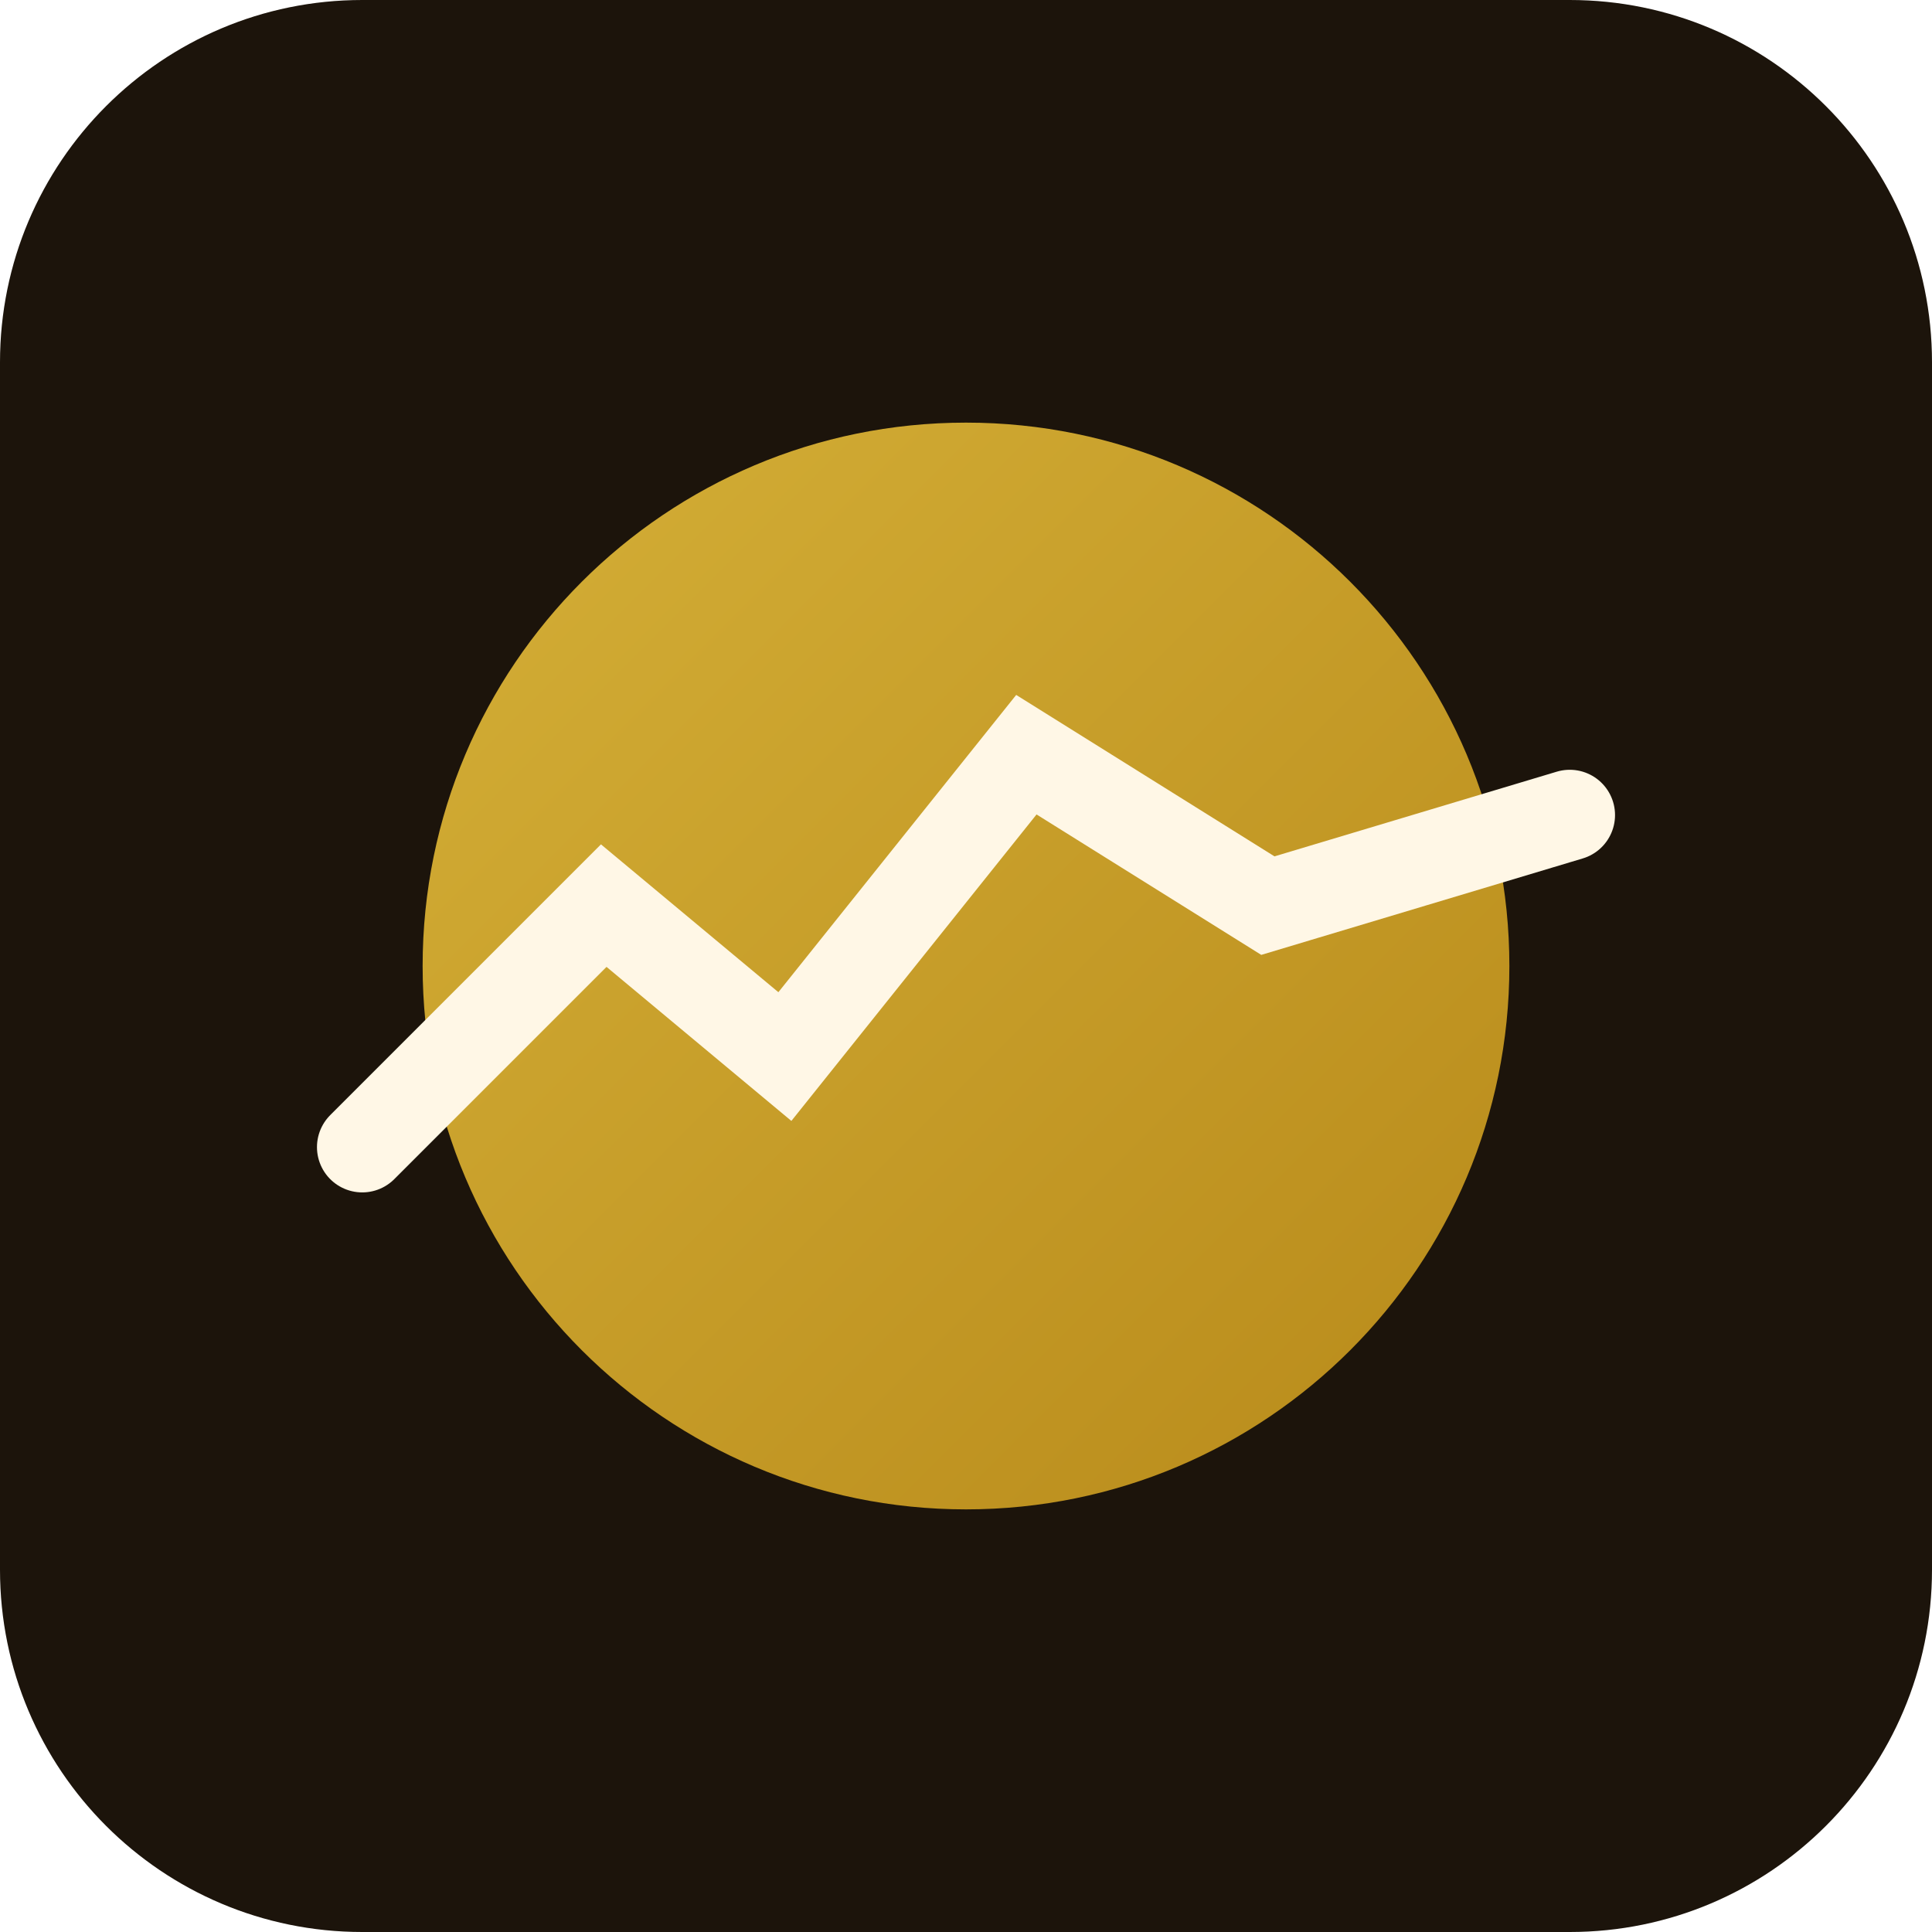
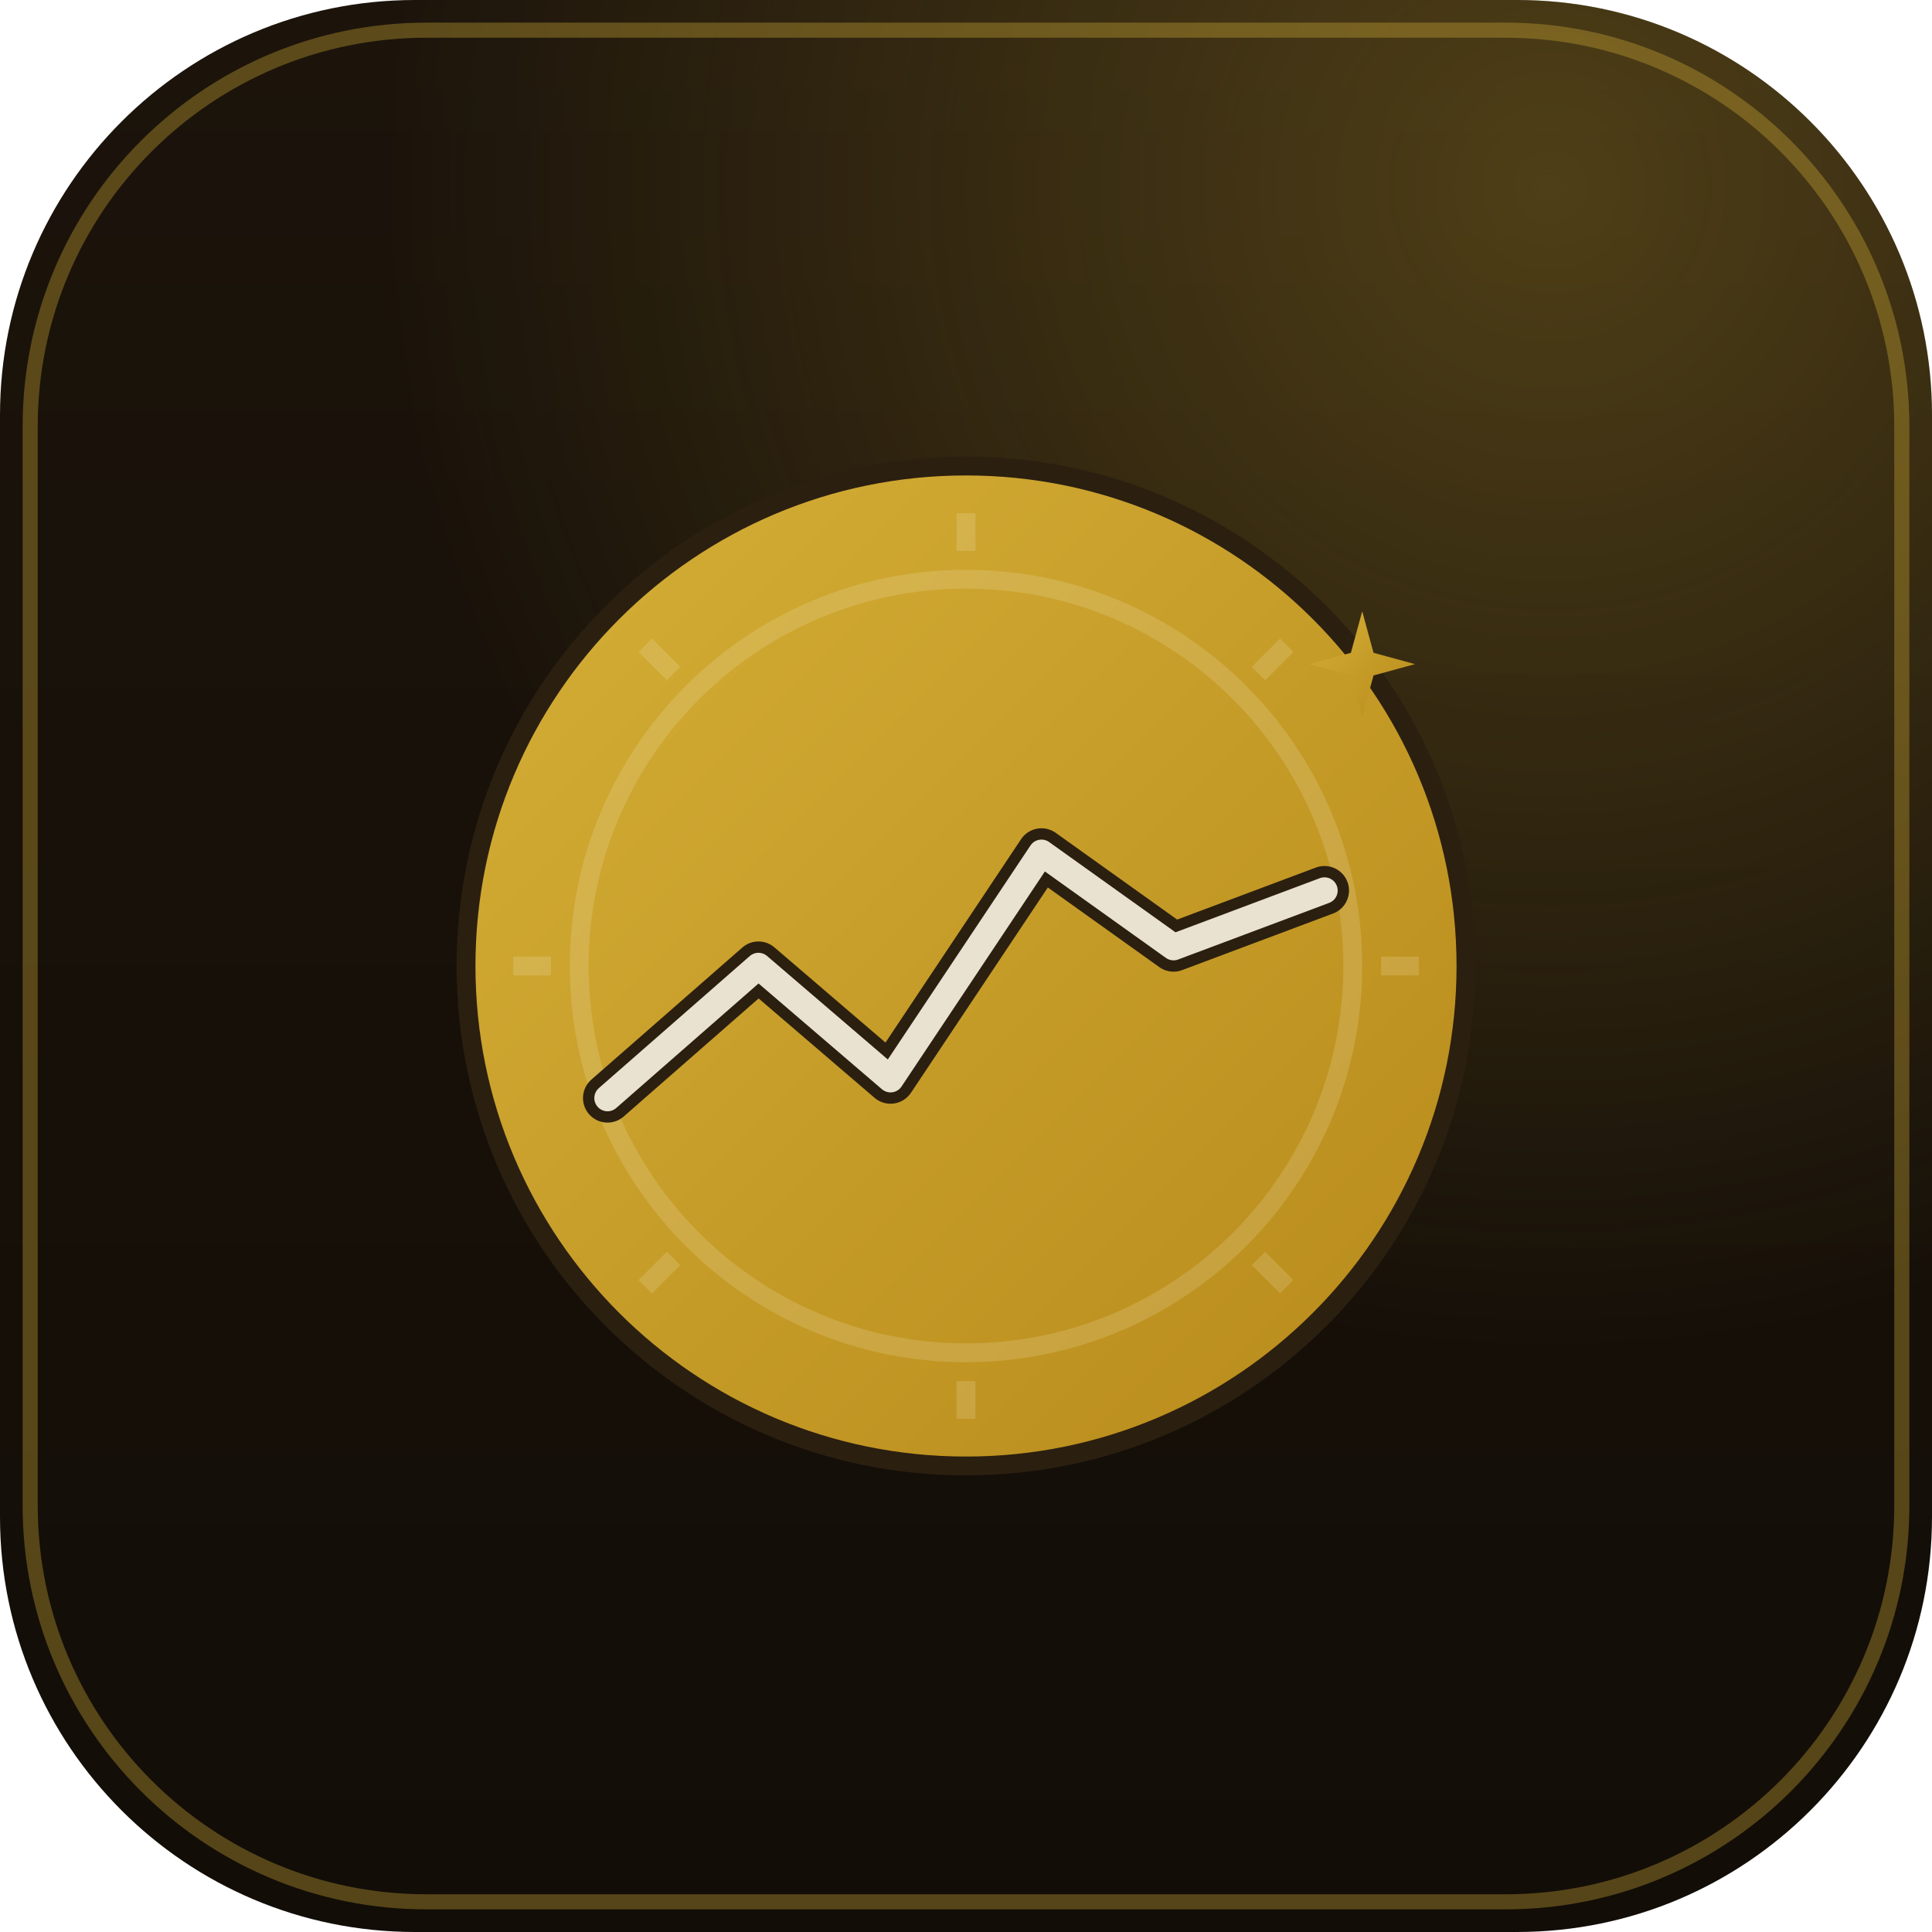
- <svg xmlns="http://www.w3.org/2000/svg" viewBox="0 0 64 64">
+ <svg xmlns="http://www.w3.org/2000/svg" width="1024" height="1024" viewBox="0 0 1024 1024">
  <defs>
+     <linearGradient id="bg" x1="0" y1="0" x2="0" y2="1">
+       <stop offset="0%" stop-color="#1c140b" />
+       <stop offset="100%" stop-color="#120d07" />
+     </linearGradient>
    <linearGradient id="gold" x1="0" y1="0" x2="1" y2="1">
      <stop offset="0%" stop-color="#d4af37" />
      <stop offset="100%" stop-color="#b88a1a" />
    </linearGradient>
+     <radialGradient id="glow" cx="80%" cy="10%" r="60%">
+       <stop offset="0%" stop-color="rgba(212,175,55,0.28)" />
+       <stop offset="100%" stop-color="rgba(212,175,55,0)" />
+     </radialGradient>
  </defs>
-   <rect width="64" height="64" rx="12" fill="#1c140b" />
-   <circle cx="32" cy="32" r="18" fill="url(#gold)" />
-   <path d="M12 38 L20 30 L26 35 L34 25 L42 30 L52 27" fill="none" stroke="#fff7e6" stroke-width="3" stroke-linecap="round" />
+   <rect x="0" y="0" width="1024" height="1024" rx="220" fill="url(#bg)" />
+   <rect x="0" y="0" width="1024" height="1024" rx="220" fill="url(#glow)" />
+   <g transform="translate(512 512)">
+     <circle r="270" fill="#2b1f10" />
+     <circle r="260" fill="url(#gold)" />
+     <circle r="205" fill="none" stroke="#fff7e6" stroke-opacity="0.16" stroke-width="10" />
+     <g stroke="#fff7e6" stroke-opacity="0.16" stroke-width="10">
+       <line x1="0" y1="-240" x2="0" y2="-220" />
+       <line x1="0" y1="240" x2="0" y2="220" />
+       <line x1="-240" y1="0" x2="-220" y2="0" />
+       <line x1="240" y1="0" x2="220" y2="0" />
+       <line x1="170" y1="-170" x2="155" y2="-155" />
+       <line x1="-170" y1="170" x2="-155" y2="155" />
+       <line x1="-170" y1="-170" x2="-155" y2="-155" />
+       <line x1="170" y1="170" x2="155" y2="155" />
+     </g>
+     <path d="M -190 70 L -110 0 L -40 60 L 40 -60 L 110 -10 L 190 -40" fill="none" stroke="#2b1f10" stroke-width="26" stroke-linecap="round" stroke-linejoin="round" />
+     <path d="M -190 70 L -110 0 L -40 60 L 40 -60 L 110 -10 L 190 -40" fill="none" stroke="#fff7e6" stroke-width="14" stroke-linecap="round" stroke-linejoin="round" opacity="0.9" />
+     <g transform="translate(210,-160)" fill="url(#gold)">
+       <path d="M0-28 L6-6 L28 0 L6 6 L0 28 L-6 6 L-28 0 L-6 -6 Z" />
+     </g>
+   </g>
+   <rect x="16" y="16" width="992" height="992" rx="210" fill="none" stroke="rgba(212,175,55,0.35)" stroke-width="8" />
</svg>
